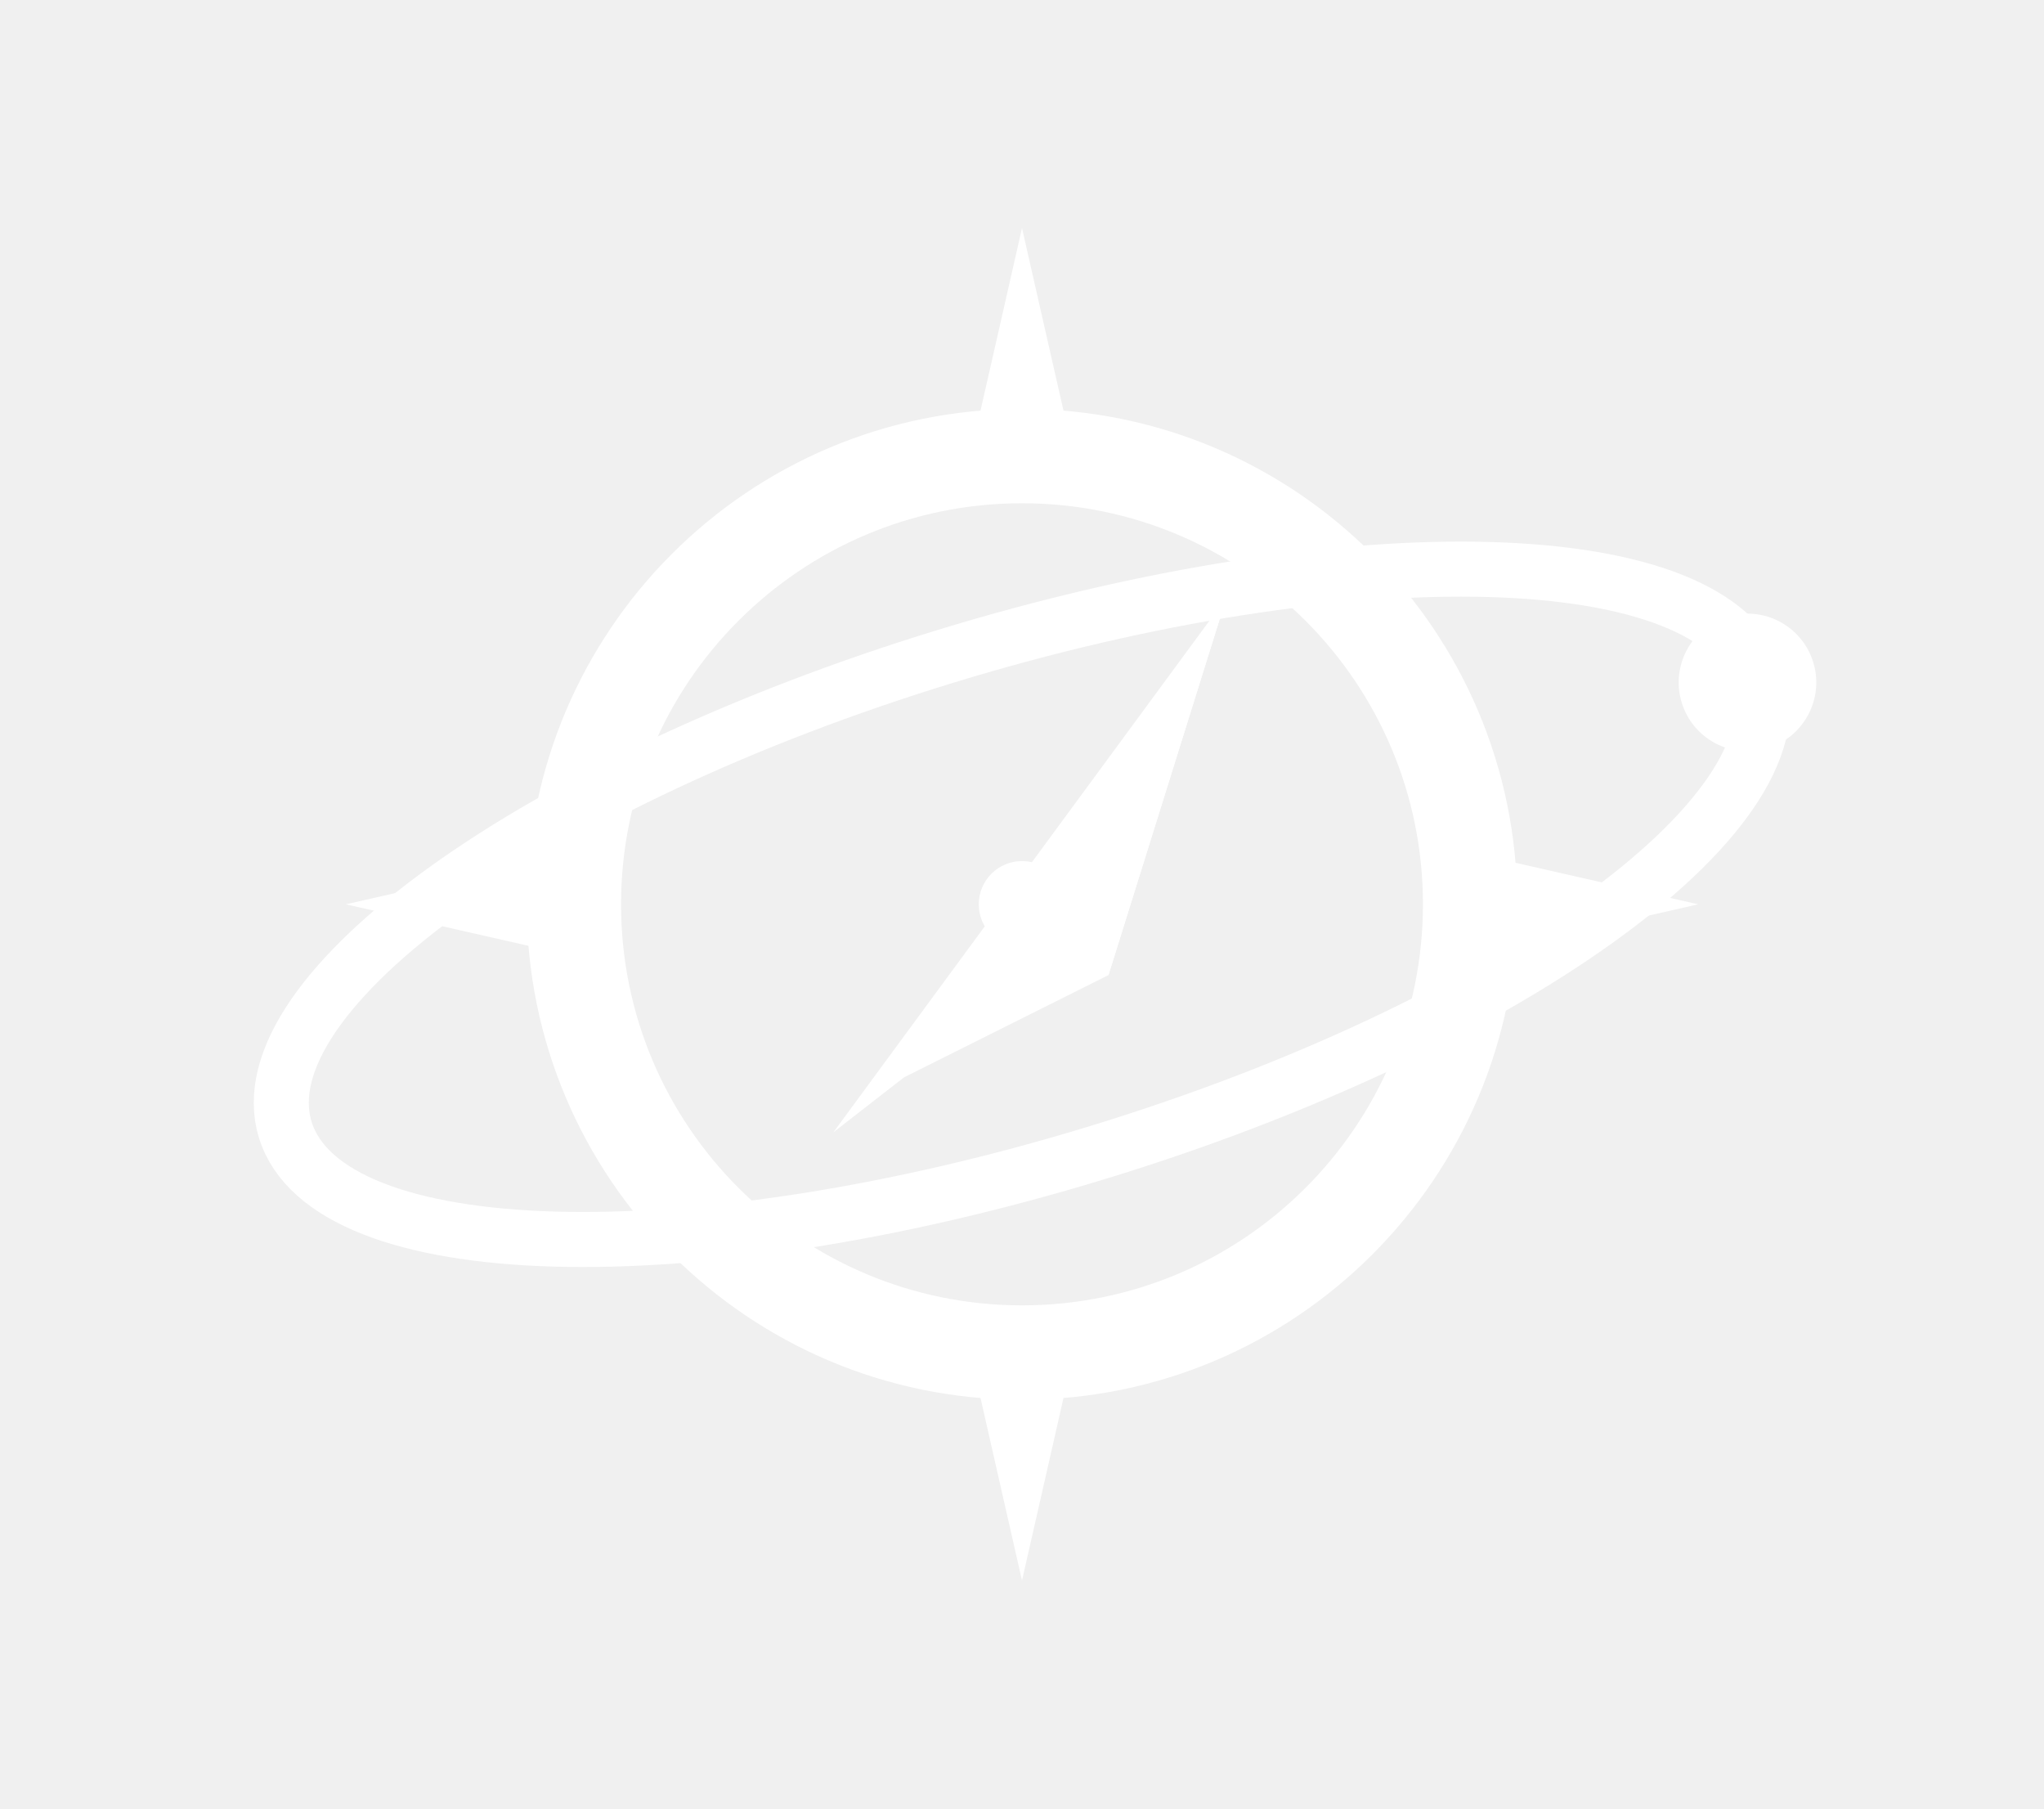
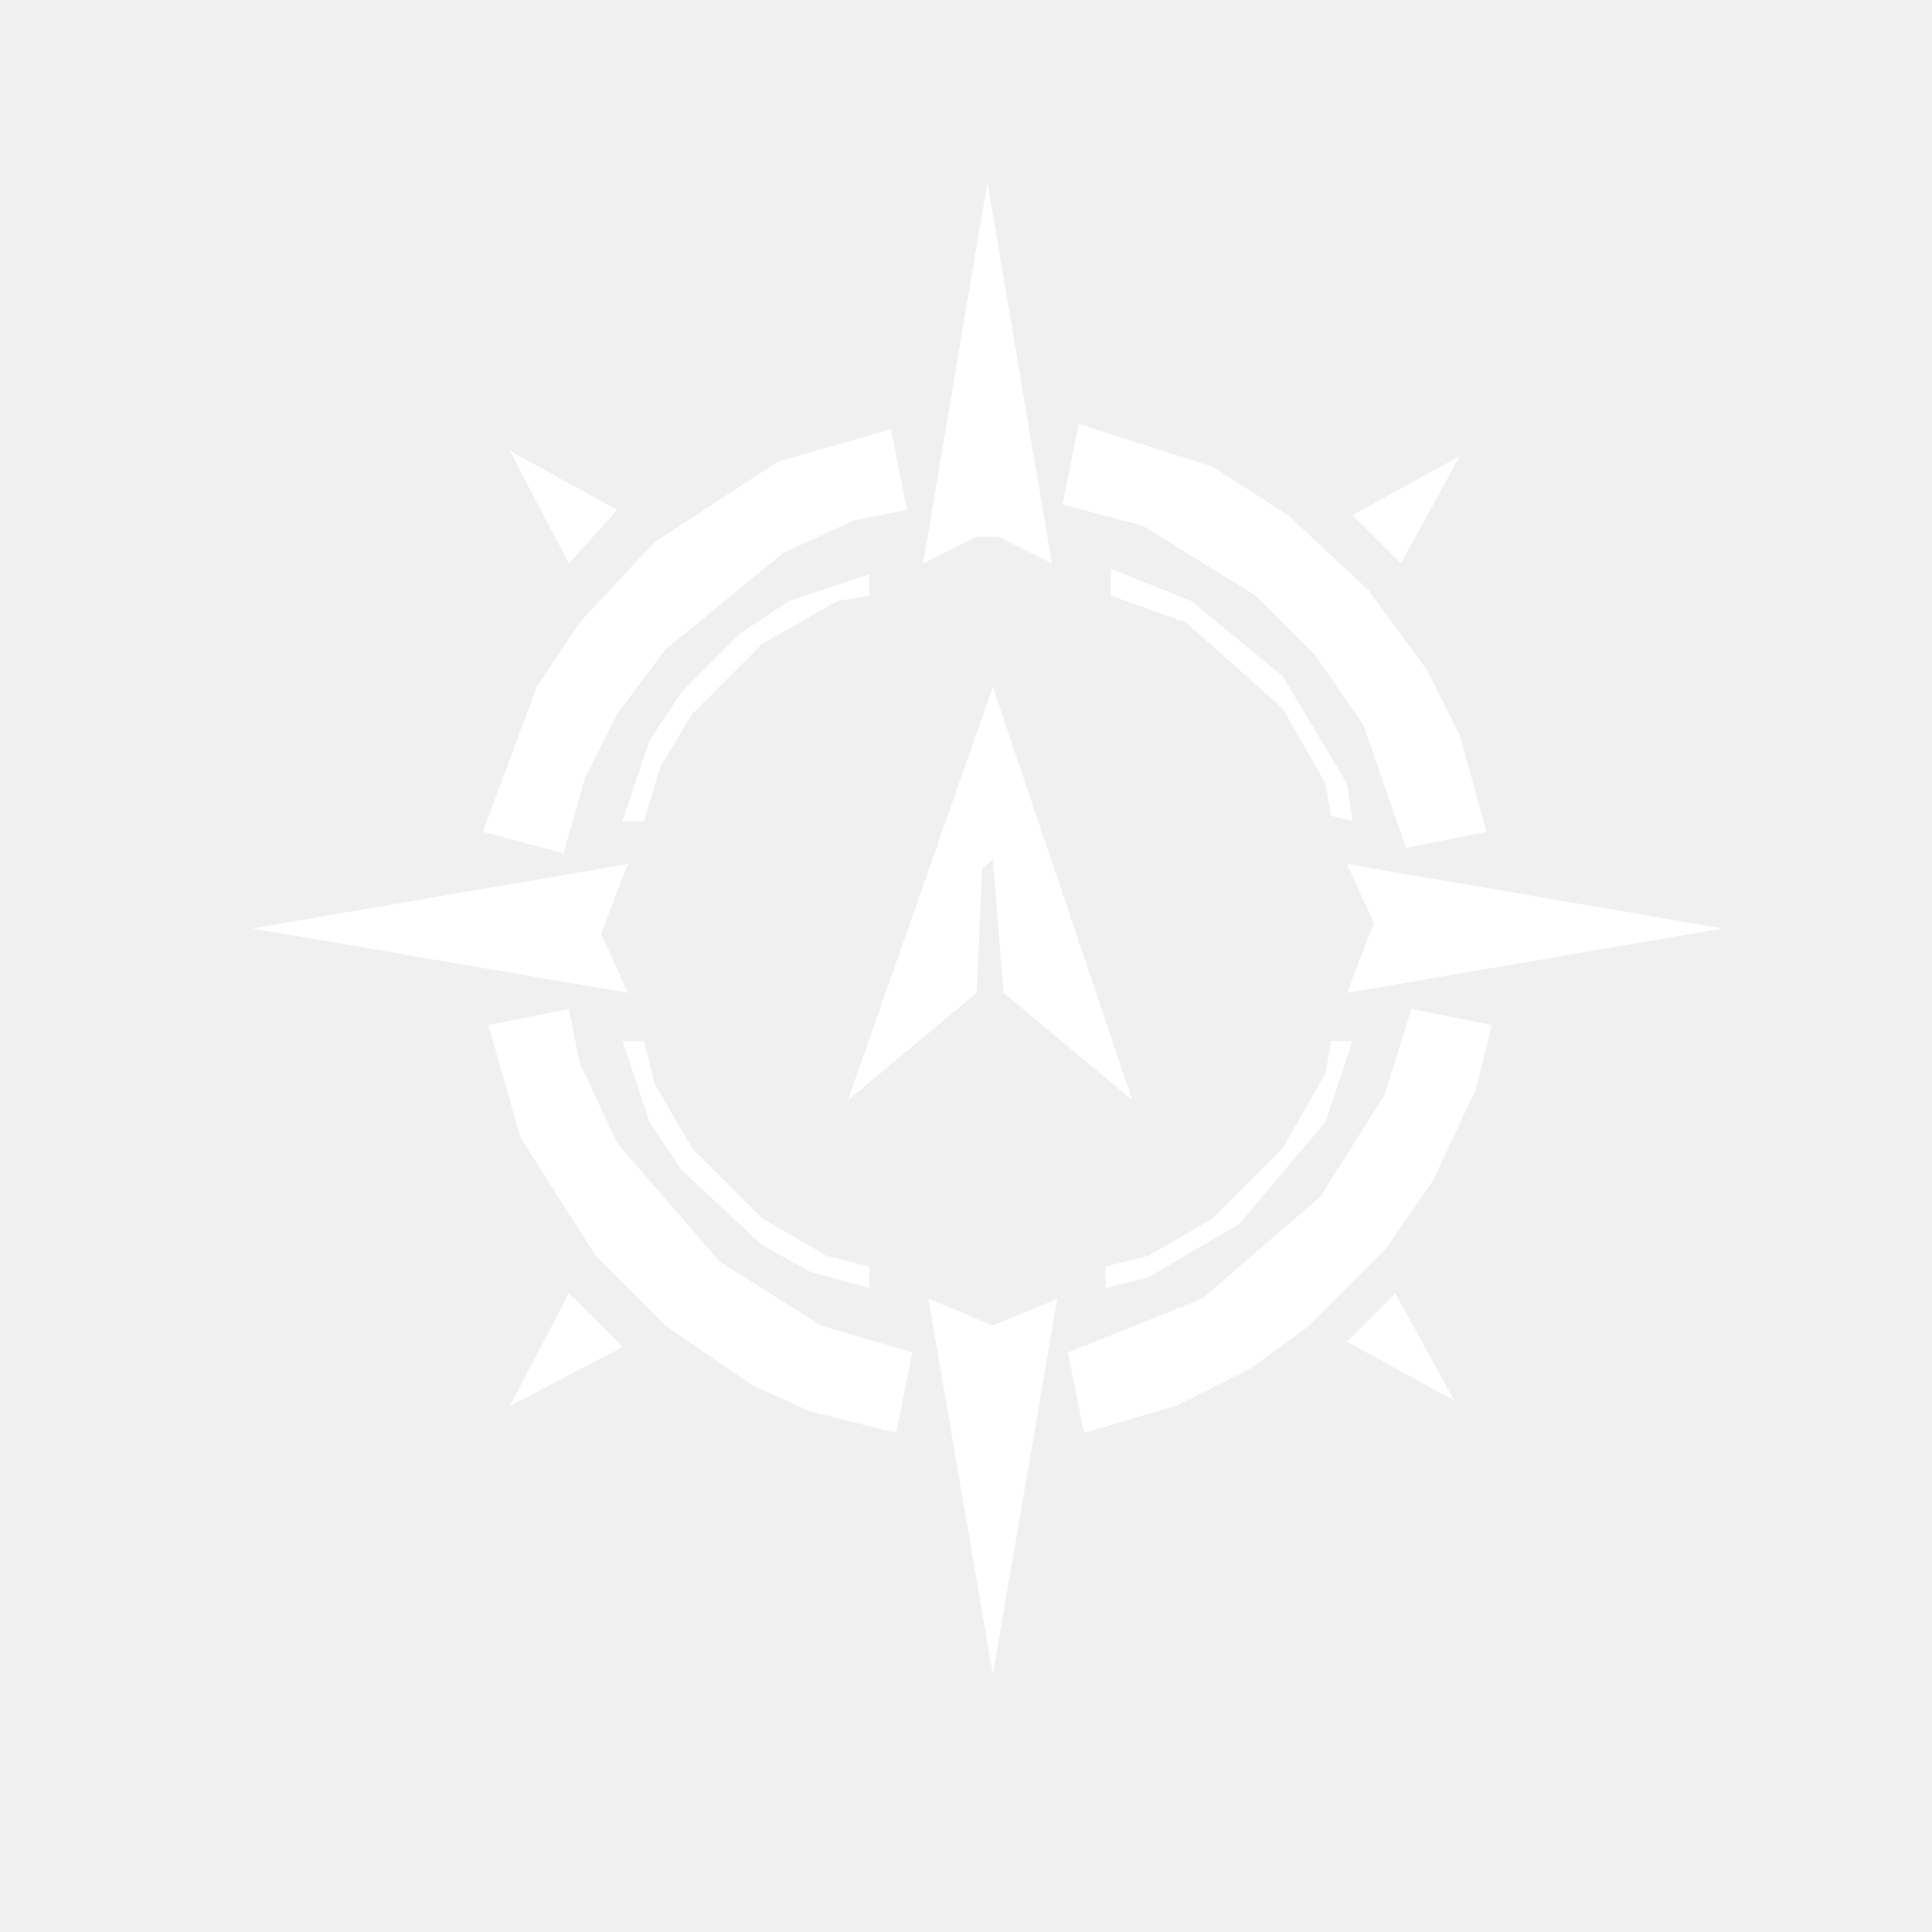
- <svg xmlns="http://www.w3.org/2000/svg" viewBox="340 0 520 460" role="img" aria-labelledby="title desc">
-   <g transform="translate(600 230) translate(-600 -230)" fill="#fff" stroke="#fff">
-     <g transform="rotate(-17 600 230)" fill="none" stroke-width="14" stroke-linecap="round">
-       <ellipse cx="600" cy="230" rx="196" ry="66" />
-       <circle cx="793" cy="230" r="15" fill="#fff" stroke-width="5" />
-     </g>
-     <circle cx="600" cy="230" r="114" fill="none" stroke-width="24" />
-     <path d="M600 58L585 124L615 124Z" stroke="none" />
-     <path d="M600 402L585 336L615 336Z" stroke="none" />
-     <path d="M428 230L494 215L494 245Z" stroke="none" />
-     <path d="M772 230L706 215L706 245Z" stroke="none" />
-     <path d="M552 288L652 152L622 248L570 274Z" stroke="none" />
-     <path d="M652 152L622 248L606 220Z" fill="#fff" stroke="none" />
-     <circle cx="600" cy="230" r="11" stroke="none" />
-   </g>
+ <svg xmlns="http://www.w3.org/2000/svg" viewBox="0 0 360 360" role="img" aria-label="Proyecto Compás Evolution — blanco">
+   <path fill="#FFFFFF" fill-rule="evenodd" d="M 197 242 L 185 247 L 173 242 L 185 312 Z M 260 241 L 251 250 L 271 261 Z M 116 251 L 106 241 L 95 262 Z M 251 161 L 256 172 L 251 185 L 321 173 Z M 117 185 L 112 174 L 117 161 L 47 173 Z M 185 128 L 158 205 L 182 185 L 183 162 L 185 160 L 187 185 L 211 205 Z M 272 85 L 252 96 L 261 105 Z M 95 84 L 106 105 L 115 95 Z M 184 34 L 172 105 L 182 100 L 186 100 L 196 105 Z M 252 194 L 248 194 L 247 200 L 239 214 L 226 227 L 214 234 L 206 236 L 206 240 L 214 238 L 231 228 L 247 209 Z M 116 194 L 121 209 L 127 218 L 142 232 L 151 237 L 162 240 L 162 236 L 154 234 L 142 227 L 129 214 L 122 202 L 120 194 Z M 278 191 L 263 188 L 258 204 L 246 223 L 224 242 L 199 252 L 202 267 L 219 262 L 233 255 L 244 247 L 258 233 L 267 220 L 275 203 Z M 91 191 L 97 212 L 111 234 L 124 247 L 140 258 L 151 263 L 167 267 L 170 252 L 153 247 L 134 235 L 115 213 L 108 198 L 106 188 Z M 162 107 L 147 112 L 138 118 L 127 129 L 121 138 L 116 153 L 120 153 L 123 143 L 129 133 L 142 120 L 156 112 L 162 111 Z M 207 106 L 207 111 L 221 116 L 239 132 L 247 146 L 248 152 L 252 153 L 251 146 L 239 126 L 222 112 Z M 166 80 L 145 86 L 122 101 L 108 116 L 100 128 L 90 155 L 105 159 L 109 145 L 115 133 L 124 121 L 146 103 L 159 97 L 169 95 Z M 201 79 L 198 94 L 213 98 L 234 111 L 245 122 L 254 135 L 262 158 L 277 155 L 272 137 L 266 125 L 255 110 L 240 96 L 226 87 Z" />
</svg>
